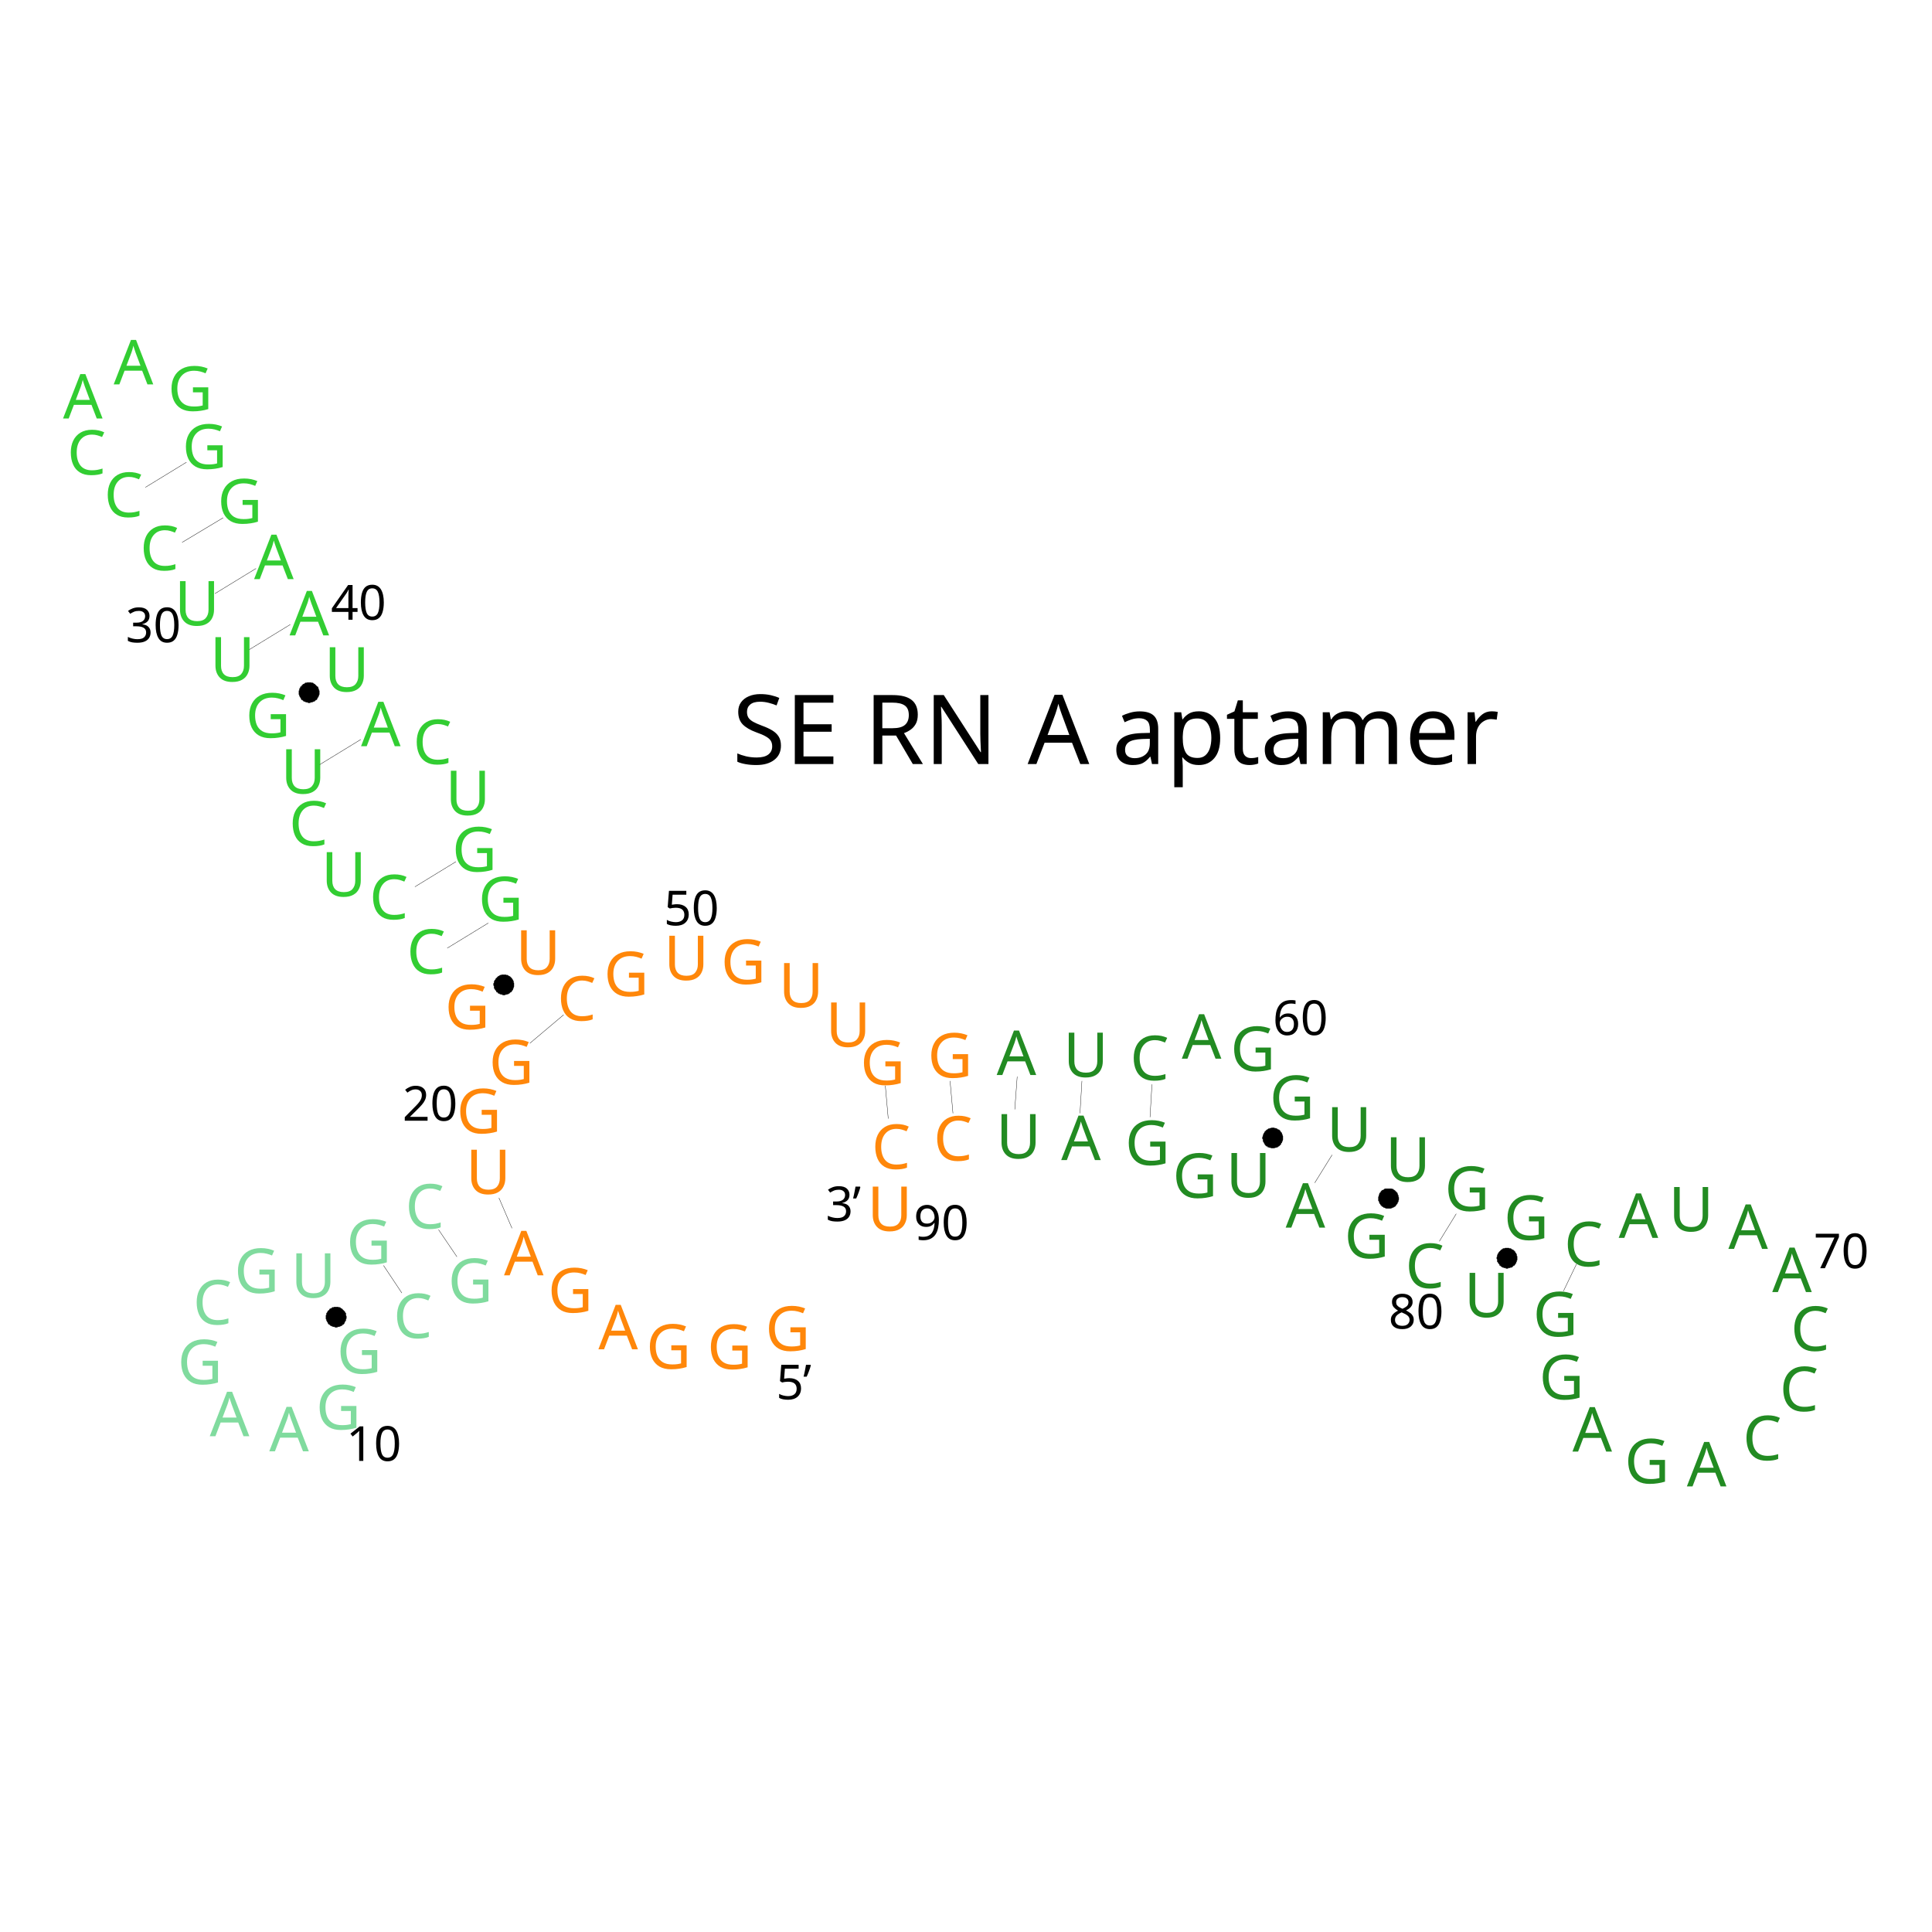
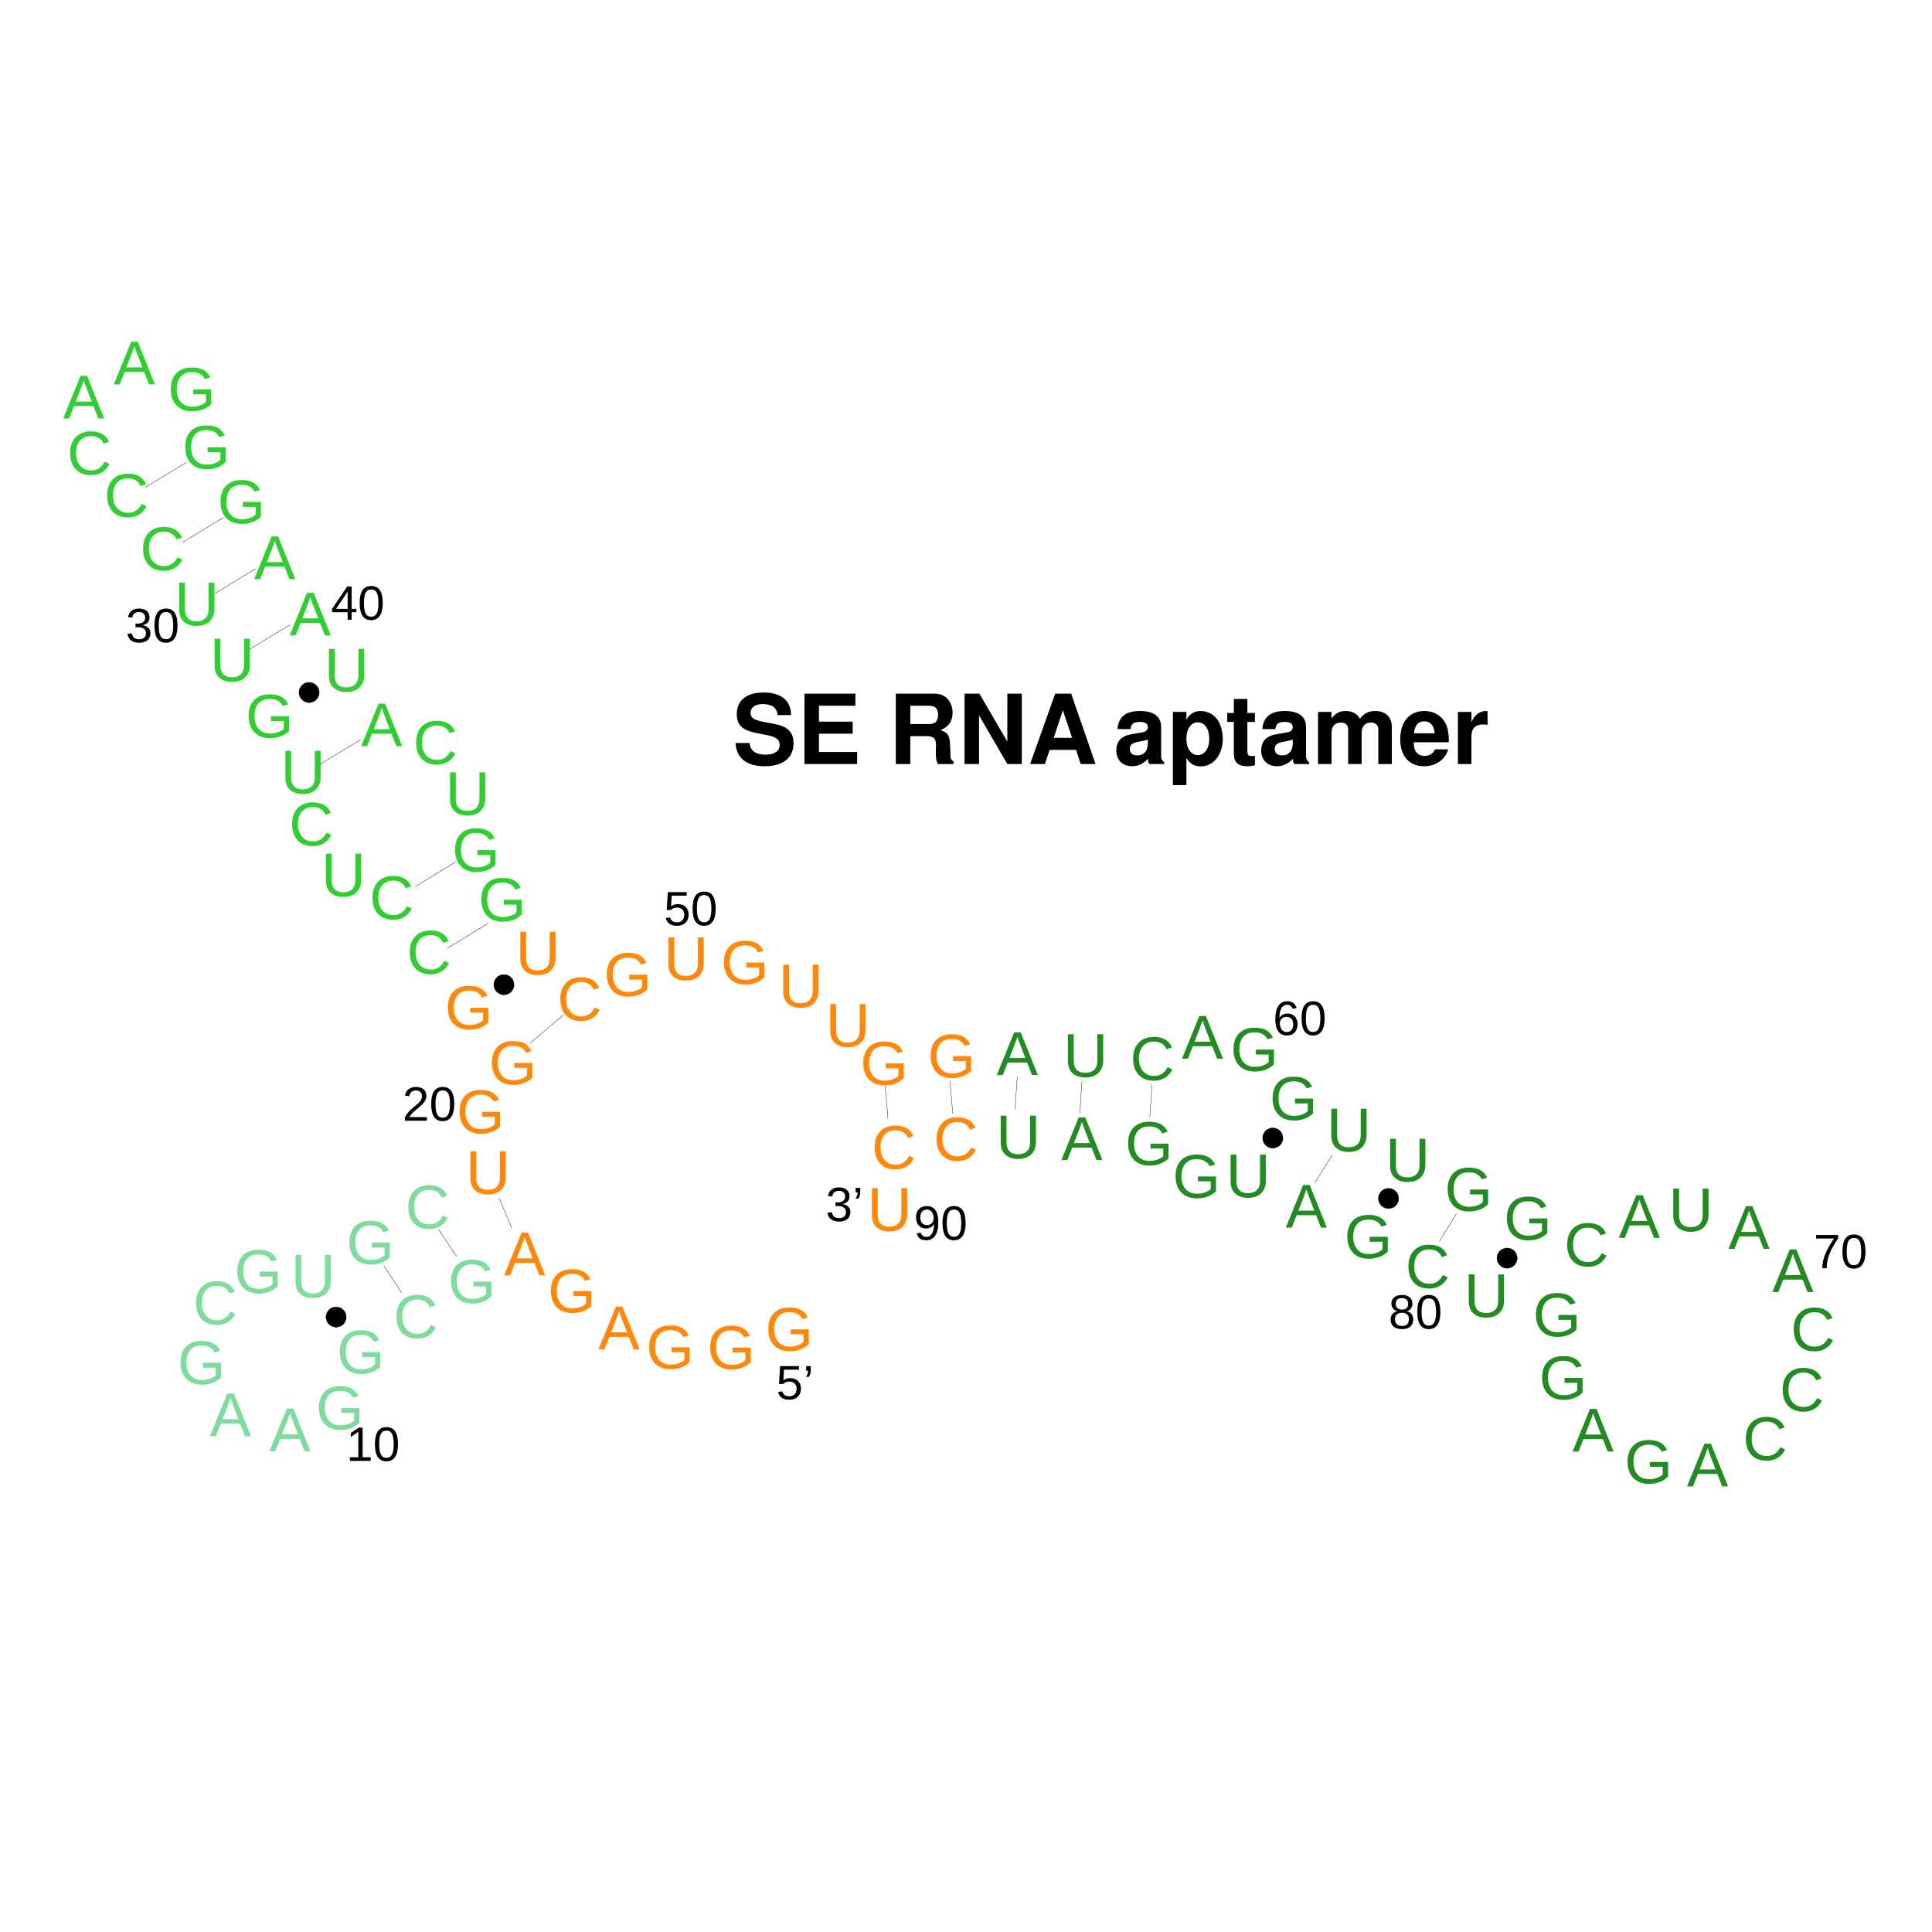
- <svg xmlns="http://www.w3.org/2000/svg" version="1.1" id="图层_1" x="0px" y="0px" viewBox="0 0 400 400" style="enable-background:new 0 0 400 400;" xml:space="preserve">
-   <style type="text/css">
- 	.st0{fill:#FF870A;}
- 	.st1{font-family:'ArialMT';}
- 	.st2{font-size:12.82px;}
- 	.st3{fill:#80DB9E;}
- 	.st4{fill:#32CD32;}
- 	.st5{fill:#228B22;}
- 	.st6{font-size:10px;}
- 	.st7{fill:none;stroke:#000000;stroke-width:7.000000e-02;stroke-miterlimit:10;}
- 	.st8{stroke:#000000;stroke-width:7.000000e-02;stroke-miterlimit:10;}
- 	.st9{font-size:20px;}
- 	.st10{letter-spacing:-1;}
- </style>
-   <text transform="matrix(1 0 0 1 158.43 279.65)" class="st0 st1 st2">G</text>
-   <text transform="matrix(1 0 0 1 146.4 283.43)" class="st0 st1 st2">G</text>
-   <text transform="matrix(1 0 0 1 133.77 283.37)" class="st0 st1 st2">G</text>
-   <text transform="matrix(1 0 0 1 123.89 279.36)" class="st0 st1 st2">A</text>
-   <text transform="matrix(1 0 0 1 113.42 271.73)" class="st0 st1 st2">G</text>
-   <text transform="matrix(1 0 0 1 104.35 264.04)" class="st0 st1 st2">A</text>
-   <text transform="matrix(1 0 0 1 92.73 269.76)" class="st3 st1 st2">G</text>
-   <text transform="matrix(1 0 0 1 81.43 277.03)" class="st3 st1 st2">C</text>
-   <text transform="matrix(1 0 0 1 69.72 284.36)" class="st3 st1 st2">G</text>
-   <text transform="matrix(1 0 0 1 65.4 295.94)" class="st3 st1 st2">G</text>
-   <text transform="matrix(1 0 0 1 55.75 300.48)" class="st3 st1 st2">A</text>
-   <text transform="matrix(1 0 0 1 43.43 297.35)" class="st3 st1 st2">A</text>
-   <text transform="matrix(1 0 0 1 36.74 286.57)" class="st3 st1 st2">G</text>
-   <text transform="matrix(1 0 0 1 39.94 274.21)" class="st3 st1 st2">C</text>
-   <text transform="matrix(1 0 0 1 48.49 267.69)" class="st3 st1 st2">G</text>
-   <text transform="matrix(1 0 0 1 60.2 268.64)" class="st3 st1 st2">U</text>
-   <text transform="matrix(1 0 0 1 71.7 261.7)" class="st3 st1 st2">G</text>
-   <text transform="matrix(1 0 0 1 83.89 254.35)" class="st3 st1 st2">C</text>
-   <text transform="matrix(1 0 0 1 96.42 247.19)" class="st0 st1 st2">U</text>
-   <text transform="matrix(1 0 0 1 94.51 234.62)" class="st0 st1 st2">G</text>
-   <text transform="matrix(1 0 0 1 101.21 224.5)" class="st0 st1 st2">G</text>
-   <text transform="matrix(1 0 0 1 92.09 213.07)" class="st0 st1 st2">G</text>
-   <text transform="matrix(1 0 0 1 84.19 201.6)" class="st4 st1 st2">C</text>
-   <text transform="matrix(1 0 0 1 76.46 190.31)" class="st4 st1 st2">C</text>
-   <text transform="matrix(1 0 0 1 66.49 185.58)" class="st4 st1 st2">U</text>
-   <text transform="matrix(1 0 0 1 59.82 175.07)" class="st4 st1 st2">C</text>
-   <text transform="matrix(1 0 0 1 58.1 164.28)" class="st4 st1 st2">U</text>
-   <text transform="matrix(1 0 0 1 50.83 152.71)" class="st4 st1 st2">G</text>
-   <text transform="matrix(1 0 0 1 43.45 141.07)" class="st4 st1 st2">U</text>
-   <text transform="matrix(1 0 0 1 36.11 129.48)" class="st4 st1 st2">U</text>
-   <text transform="matrix(1 0 0 1 28.97 118.06)" class="st4 st1 st2">C</text>
-   <text transform="matrix(1 0 0 1 21.53 107.02)" class="st4 st1 st2">C</text>
-   <text transform="matrix(1 0 0 1 13.88 98.26)" class="st4 st1 st2">C</text>
-   <text transform="matrix(1 0 0 1 13.05 86.65)" class="st4 st1 st2">A</text>
-   <text transform="matrix(1 0 0 1 23.54 79.58)" class="st4 st1 st2">A</text>
-   <text transform="matrix(1 0 0 1 34.73 85.04)" class="st4 st1 st2">G</text>
-   <text transform="matrix(1 0 0 1 37.71 97.04)" class="st4 st1 st2">G</text>
-   <text transform="matrix(1 0 0 1 45.01 108.35)" class="st4 st1 st2">G</text>
-   <text transform="matrix(1 0 0 1 52.61 119.9)" class="st4 st1 st2">A</text>
-   <text transform="matrix(1 0 0 1 59.95 131.55)" class="st4 st1 st2">A</text>
-   <text transform="matrix(1 0 0 1 67.12 143.16)" class="st4 st1 st2">U</text>
-   <text transform="matrix(1 0 0 1 74.75 154.5)" class="st4 st1 st2">A</text>
-   <text transform="matrix(1 0 0 1 85.5 158.19)" class="st4 st1 st2">C</text>
-   <text transform="matrix(1 0 0 1 92.19 168.73)" class="st4 st1 st2">U</text>
-   <text transform="matrix(1 0 0 1 93.58 180.43)" class="st4 st1 st2">G</text>
-   <text transform="matrix(1 0 0 1 99.01 190.71)" class="st4 st1 st2">G</text>
-   <text transform="matrix(1 0 0 1 106.74 201.76)" class="st0 st1 st2">U</text>
-   <text transform="matrix(1 0 0 1 115.36 211.29)" class="st0 st1 st2">C</text>
-   <text transform="matrix(1 0 0 1 125 206.23)" class="st0 st1 st2">G</text>
-   <text transform="matrix(1 0 0 1 137.42 202.9)" class="st0 st1 st2">U</text>
-   <text transform="matrix(1 0 0 1 149.24 203.72)" class="st0 st1 st2">G</text>
-   <text transform="matrix(1 0 0 1 161.18 208.55)" class="st0 st1 st2">U</text>
-   <text transform="matrix(1 0 0 1 170.92 216.71)" class="st0 st1 st2">U</text>
-   <text transform="matrix(1 0 0 1 178.09 224.59)" class="st0 st1 st2">G</text>
-   <text transform="matrix(1 0 0 1 192.04 223.09)" class="st0 st1 st2">G</text>
-   <text transform="matrix(1 0 0 1 206.35 222.57)" class="st5 st1 st2">A</text>
-   <text transform="matrix(1 0 0 1 220.12 222.96)" class="st5 st1 st2">U</text>
-   <text transform="matrix(1 0 0 1 233.95 223.63)" class="st5 st1 st2">C</text>
-   <text transform="matrix(1 0 0 1 244.68 219.19)" class="st5 st1 st2">A</text>
-   <text transform="matrix(1 0 0 1 254.74 221.73)" class="st5 st1 st2">G</text>
-   <text transform="matrix(1 0 0 1 262.84 231.87)" class="st5 st1 st2">G</text>
-   <text transform="matrix(1 0 0 1 274.65 238.38)" class="st5 st1 st2">U</text>
-   <text transform="matrix(1 0 0 1 286.82 244.61)" class="st5 st1 st2">U</text>
-   <text transform="matrix(1 0 0 1 299.08 250.7)" class="st5 st1 st2">G</text>
-   <text transform="matrix(1 0 0 1 311.34 256.69)" class="st5 st1 st2">G</text>
-   <text transform="matrix(1 0 0 1 323.82 262.16)" class="st5 st1 st2">C</text>
-   <text transform="matrix(1 0 0 1 335.13 256.29)" class="st5 st1 st2">A</text>
-   <text transform="matrix(1 0 0 1 345.45 254.92)" class="st5 st1 st2">U</text>
-   <text transform="matrix(1 0 0 1 357.84 258.57)" class="st5 st1 st2">A</text>
-   <text transform="matrix(1 0 0 1 366.92 267.51)" class="st5 st1 st2">A</text>
-   <text transform="matrix(1 0 0 1 370.72 279.67)" class="st5 st1 st2">C</text>
-   <text transform="matrix(1 0 0 1 368.43 292.16)" class="st5 st1 st2">C</text>
-   <text transform="matrix(1 0 0 1 360.81 302.31)" class="st5 st1 st2">C</text>
-   <text transform="matrix(1 0 0 1 349.25 307.74)" class="st5 st1 st2">A</text>
-   <text transform="matrix(1 0 0 1 336.33 307.1)" class="st5 st1 st2">G</text>
-   <text transform="matrix(1 0 0 1 325.56 300.53)" class="st5 st1 st2">A</text>
-   <text transform="matrix(1 0 0 1 318.64 289.71)" class="st5 st1 st2">G</text>
-   <text transform="matrix(1 0 0 1 317.37 276.67)" class="st5 st1 st2">G</text>
-   <text transform="matrix(1 0 0 1 303.11 272.69)" class="st5 st1 st2">U</text>
-   <text transform="matrix(1 0 0 1 290.94 266.66)" class="st5 st1 st2">C</text>
-   <text transform="matrix(1 0 0 1 278.31 260.49)" class="st5 st1 st2">G</text>
-   <text transform="matrix(1 0 0 1 266.18 254.17)" class="st5 st1 st2">A</text>
-   <text transform="matrix(1 0 0 1 253.8 247.88)" class="st5 st1 st2">U</text>
-   <text transform="matrix(1 0 0 1 242.75 247.99)" class="st5 st1 st2">G</text>
-   <text transform="matrix(1 0 0 1 232.92 241.2)" class="st5 st1 st2">G</text>
-   <text transform="matrix(1 0 0 1 219.71 240.18)" class="st5 st1 st2">A</text>
-   <text transform="matrix(1 0 0 1 206.2 239.82)" class="st5 st1 st2">U</text>
-   <text transform="matrix(1 0 0 1 193.26 240.28)" class="st0 st1 st2">C</text>
-   <text transform="matrix(1 0 0 1 180.44 242)" class="st0 st1 st2">C</text>
-   <text transform="matrix(1 0 0 1 179.54 254.83)" class="st0 st1 st2">U</text>
-   <text transform="matrix(1 0 0 1 71.67 302.46)" class="st1 st6">10</text>
-   <text transform="matrix(1 0 0 1 83.32 232.03)" class="st1 st6">20</text>
-   <text transform="matrix(1 0 0 1 26.02 132.98)" class="st1 st6">30</text>
-   <text transform="matrix(1 0 0 1 68.51 128.31)" class="st1 st6">40</text>
-   <text transform="matrix(1 0 0 1 137.44 191.58)" class="st1 st6">50</text>
-   <text transform="matrix(1 0 0 1 263.52 214.29)" class="st1 st6">60</text>
-   <text transform="matrix(1 0 0 1 375.5 262.57)" class="st1 st6">70</text>
-   <text transform="matrix(1 0 0 1 287.48 275.09)" class="st1 st6">80</text>
-   <text transform="matrix(1 0 0 1 189.18 256.69)" class="st1 st6">90</text>
+ <svg xmlns="http://www.w3.org/2000/svg" id="图层_1" data-name="图层 1" viewBox="0 0 400 400">
+   <defs>
+     <style>.cls-1,.cls-12,.cls-13,.cls-14,.cls-15,.cls-2,.cls-3,.cls-4,.cls-5,.cls-6,.cls-7,.cls-8,.cls-9{isolation:isolate;}.cls-1,.cls-2,.cls-3,.cls-4,.cls-5,.cls-6,.cls-7,.cls-8{font-size:12.82px;}.cls-1,.cls-2{fill:#ff870a;}.cls-1,.cls-13,.cls-2,.cls-3,.cls-4,.cls-5,.cls-6,.cls-7,.cls-8,.cls-9{font-family:ArialMT, Arial;}.cls-2,.cls-4,.cls-6,.cls-7{letter-spacing:-0.11em;}.cls-3,.cls-4{fill:#80db9e;}.cls-5,.cls-6{fill:#32cd32;}.cls-7,.cls-8{fill:#228b22;}.cls-13,.cls-9{font-size:10px;}.cls-10{fill:none;}.cls-10,.cls-11{stroke:#000;stroke-miterlimit:10;stroke-width:0.07px;}.cls-13{letter-spacing:-0.08em;}.cls-14,.cls-15{font-size:20px;font-family:Helvetica-Bold, Helvetica;font-weight:700;}.cls-15{letter-spacing:-0.06em;}</style>
+   </defs>
+   <text class="cls-1" transform="translate(158.43 279.65)">G</text>
+   <text class="cls-1" transform="translate(146.4 283.43)">G</text>
+   <text class="cls-1" transform="translate(133.77 283.37)">G</text>
+   <text class="cls-2" transform="translate(123.89 279.36)">A</text>
+   <text class="cls-1" transform="translate(113.42 271.73)">G</text>
+   <text class="cls-2" transform="translate(104.35 264.04)">A</text>
+   <text class="cls-3" transform="translate(92.73 269.76)">G</text>
+   <text class="cls-3" transform="translate(81.43 277.03)">C</text>
+   <text class="cls-3" transform="translate(69.72 284.36)">G</text>
+   <text class="cls-3" transform="translate(65.4 295.94)">G</text>
+   <text class="cls-4" transform="translate(55.75 300.48)">A</text>
+   <text class="cls-4" transform="translate(43.43 297.35)">A</text>
+   <text class="cls-3" transform="translate(36.74 286.57)">G</text>
+   <text class="cls-3" transform="translate(39.94 274.21)">C</text>
+   <text class="cls-3" transform="translate(48.49 267.69)">G</text>
+   <text class="cls-3" transform="translate(60.2 268.64)">U</text>
+   <text class="cls-3" transform="translate(71.7 261.7)">G</text>
+   <text class="cls-3" transform="translate(83.89 254.35)">C</text>
+   <text class="cls-1" transform="translate(96.42 247.19)">U</text>
+   <text class="cls-1" transform="translate(94.51 234.62)">G</text>
+   <text class="cls-1" transform="translate(101.21 224.5)">G</text>
+   <text class="cls-1" transform="translate(92.09 213.07)">G</text>
+   <text class="cls-5" transform="translate(84.19 201.6)">C</text>
+   <text class="cls-5" transform="translate(76.46 190.31)">C</text>
+   <text class="cls-5" transform="translate(66.49 185.58)">U</text>
+   <text class="cls-5" transform="translate(59.82 175.07)">C</text>
+   <text class="cls-5" transform="translate(58.1 164.28)">U</text>
+   <text class="cls-5" transform="translate(50.83 152.71)">G</text>
+   <text class="cls-5" transform="translate(43.45 141.07)">U</text>
+   <text class="cls-5" transform="translate(36.11 129.48)">U</text>
+   <text class="cls-5" transform="translate(28.97 118.06)">C</text>
+   <text class="cls-5" transform="translate(21.53 107.02)">C</text>
+   <text class="cls-5" transform="translate(13.88 98.26)">C</text>
+   <text class="cls-6" transform="translate(13.05 86.65)">A</text>
+   <text class="cls-6" transform="translate(23.54 79.58)">A</text>
+   <text class="cls-5" transform="translate(34.73 85.04)">G</text>
+   <text class="cls-5" transform="translate(37.71 97.04)">G</text>
+   <text class="cls-5" transform="translate(45.01 108.35)">G</text>
+   <text class="cls-6" transform="translate(52.61 119.9)">A</text>
+   <text class="cls-6" transform="translate(59.95 131.55)">A</text>
+   <text class="cls-5" transform="translate(67.12 143.16)">U</text>
+   <text class="cls-6" transform="translate(74.75 154.5)">A</text>
+   <text class="cls-5" transform="translate(85.5 158.19)">C</text>
+   <text class="cls-5" transform="translate(92.19 168.73)">U</text>
+   <text class="cls-5" transform="translate(93.58 180.43)">G</text>
+   <text class="cls-5" transform="translate(99.01 190.71)">G</text>
+   <text class="cls-1" transform="translate(106.74 201.76)">U</text>
+   <text class="cls-1" transform="translate(115.36 211.29)">C</text>
+   <text class="cls-1" transform="translate(125 206.23)">G</text>
+   <text class="cls-1" transform="translate(137.42 202.9)">U</text>
+   <text class="cls-1" transform="translate(149.24 203.72)">G</text>
+   <text class="cls-1" transform="translate(161.18 208.55)">U</text>
+   <text class="cls-1" transform="translate(170.92 216.71)">U</text>
+   <text class="cls-1" transform="translate(178.09 224.59)">G</text>
+   <text class="cls-1" transform="translate(192.04 223.09)">G</text>
+   <text class="cls-7" transform="translate(206.35 222.57)">A</text>
+   <text class="cls-8" transform="translate(220.12 222.96)">U</text>
+   <text class="cls-8" transform="translate(233.95 223.63)">C</text>
+   <text class="cls-7" transform="translate(244.68 219.19)">A</text>
+   <text class="cls-8" transform="translate(254.74 221.73)">G</text>
+   <text class="cls-8" transform="translate(262.84 231.87)">G</text>
+   <text class="cls-8" transform="translate(274.65 238.38)">U</text>
+   <text class="cls-8" transform="translate(286.82 244.61)">U</text>
+   <text class="cls-8" transform="translate(299.08 250.7)">G</text>
+   <text class="cls-8" transform="translate(311.34 256.69)">G</text>
+   <text class="cls-8" transform="translate(323.82 262.16)">C</text>
+   <text class="cls-7" transform="translate(335.13 256.29)">A</text>
+   <text class="cls-8" transform="translate(345.45 254.92)">U</text>
+   <text class="cls-7" transform="translate(357.84 258.57)">A</text>
+   <text class="cls-7" transform="translate(366.92 267.51)">A</text>
+   <text class="cls-8" transform="translate(370.72 279.67)">C</text>
+   <text class="cls-8" transform="translate(368.43 292.16)">C</text>
+   <text class="cls-8" transform="translate(360.81 302.31)">C</text>
+   <text class="cls-7" transform="translate(349.25 307.74)">A</text>
+   <text class="cls-8" transform="translate(336.33 307.1)">G</text>
+   <text class="cls-7" transform="translate(325.56 300.53)">A</text>
+   <text class="cls-8" transform="translate(318.64 289.71)">G</text>
+   <text class="cls-8" transform="translate(317.37 276.67)">G</text>
+   <text class="cls-8" transform="translate(303.11 272.69)">U</text>
+   <text class="cls-8" transform="translate(290.94 266.66)">C</text>
+   <text class="cls-8" transform="translate(278.31 260.49)">G</text>
+   <text class="cls-7" transform="translate(266.18 254.17)">A</text>
+   <text class="cls-8" transform="translate(253.8 247.88)">U</text>
+   <text class="cls-8" transform="translate(242.75 247.99)">G</text>
+   <text class="cls-8" transform="translate(232.92 241.2)">G</text>
+   <text class="cls-7" transform="translate(219.71 240.18)">A</text>
+   <text class="cls-8" transform="translate(206.2 239.82)">U</text>
+   <text class="cls-1" transform="translate(193.26 240.28)">C</text>
+   <text class="cls-1" transform="translate(180.44 242)">C</text>
+   <text class="cls-1" transform="translate(179.54 254.83)">U</text>
+   <text class="cls-9" transform="translate(71.67 302.46)">10</text>
+   <text class="cls-9" transform="translate(83.32 232.03)">20</text>
+   <text class="cls-9" transform="translate(26.02 132.98)">30</text>
+   <text class="cls-9" transform="translate(68.51 128.31)">40</text>
+   <text class="cls-9" transform="translate(137.44 191.58)">50</text>
+   <text class="cls-9" transform="translate(263.52 214.29)">60</text>
+   <text class="cls-9" transform="translate(375.5 262.57)">70</text>
+   <text class="cls-9" transform="translate(287.48 275.09)">80</text>
+   <text class="cls-9" transform="translate(189.18 256.69)">90</text>
  <g id="ID000011">
-     <line class="st7" x1="30.1" y1="100.9" x2="38.6" y2="95.7" />
+     <line class="cls-10" x1="30.11" y1="100.88" x2="38.61" y2="95.72" />
  </g>
  <g id="ID000011-2">
-     <line class="st7" x1="37.7" y1="112.3" x2="46.2" y2="107.2" />
+     <line class="cls-10" x1="37.72" y1="112.33" x2="46.22" y2="107.18" />
  </g>
  <g id="ID000011-3">
-     <line class="st7" x1="44.5" y1="122.9" x2="53" y2="117.7" />
+     <line class="cls-10" x1="44.47" y1="122.87" x2="52.96" y2="117.72" />
  </g>
  <g id="ID000011-4">
-     <line class="st7" x1="51.6" y1="134.5" x2="60.1" y2="129.3" />
+     <line class="cls-10" x1="51.59" y1="134.47" x2="60.09" y2="129.31" />
  </g>
  <g id="ID000011-5">
-     <line class="st7" x1="66.2" y1="158.3" x2="74.7" y2="153.1" />
+     <line class="cls-10" x1="66.15" y1="158.3" x2="74.65" y2="153.14" />
  </g>
  <g id="ID000011-6">
-     <line class="st7" x1="85.9" y1="183.6" x2="94.4" y2="178.4" />
+     <line class="cls-10" x1="85.93" y1="183.56" x2="94.43" y2="178.4" />
  </g>
  <g id="ID000011-7">
-     <line class="st7" x1="92.6" y1="196.3" x2="101.1" y2="191.1" />
+     <line class="cls-10" x1="92.64" y1="196.3" x2="101.14" y2="191.14" />
  </g>
  <g id="ID000011-8">
-     <line class="st7" x1="109.7" y1="216" x2="116.7" y2="210.1" />
+     <line class="cls-10" x1="109.68" y1="216.01" x2="116.74" y2="210.1" />
  </g>
  <g id="ID000011-9">
-     <line class="st7" x1="94.6" y1="260.2" x2="90.8" y2="254.6" />
+     <line class="cls-10" x1="94.57" y1="260.19" x2="90.81" y2="254.55" />
  </g>
  <g id="ID000011-10">
-     <line class="st7" x1="106" y1="254.3" x2="103.3" y2="248" />
+     <line class="cls-10" x1="105.97" y1="254.27" x2="103.32" y2="248.03" />
  </g>
  <g id="ID000011-11">
-     <line class="st7" x1="83.2" y1="267.7" x2="79.4" y2="262" />
+     <line class="cls-10" x1="83.2" y1="267.7" x2="79.44" y2="262.05" />
  </g>
  <g id="ID000011-12">
-     <line class="st7" x1="183.9" y1="231.6" x2="183.3" y2="224.8" />
+     <line class="cls-10" x1="183.85" y1="231.58" x2="183.26" y2="224.82" />
  </g>
  <g id="ID000011-13">
-     <line class="st7" x1="197.3" y1="230.5" x2="196.7" y2="223.8" />
+     <line class="cls-10" x1="197.26" y1="230.54" x2="196.67" y2="223.78" />
  </g>
  <g id="ID000011-14">
-     <line class="st7" x1="210.1" y1="229.7" x2="210.6" y2="222.9" />
+     <line class="cls-10" x1="210.13" y1="229.67" x2="210.62" y2="222.9" />
  </g>
  <g id="ID000011-15">
-     <line class="st7" x1="223.6" y1="230.5" x2="224" y2="223.8" />
+     <line class="cls-10" x1="223.56" y1="230.54" x2="224.01" y2="223.78" />
  </g>
  <g id="ID000011-16">
-     <line class="st7" x1="238.1" y1="231.3" x2="238.5" y2="224.5" />
+     <line class="cls-10" x1="238.06" y1="231.26" x2="238.51" y2="224.5" />
  </g>
  <g id="ID000011-17">
-     <line class="st7" x1="272.2" y1="244.9" x2="275.8" y2="239.1" />
+     <line class="cls-10" x1="272.23" y1="244.88" x2="275.83" y2="239.13" />
  </g>
  <g id="ID000011-18">
-     <line class="st7" x1="298" y1="257" x2="301.5" y2="251.3" />
-   </g>
-   <g id="ID000011-18_00000042731201248953404170000008317736774901299611_">
-     <line class="st7" x1="323.7" y1="267.3" x2="326.4" y2="261.7" />
+     <line class="cls-10" x1="297.96" y1="257.05" x2="301.55" y2="251.3" />
  </g>
  <g id="ID000021">
-     <polygon class="st8" points="64,141.3 63.9,141.3 63.7,141.3 63.6,141.3 63.5,141.4 63.3,141.4 63.2,141.4 63.1,141.5 63,141.6    62.9,141.6 62.7,141.7 62.7,141.8 62.5,141.9 62.5,142 62.4,142.1 62.3,142.2 62.2,142.2 62.2,142.4 62.1,142.5 62,142.6 62,142.7    62,142.9 61.9,143 61.9,143.1 61.9,143.3 61.9,143.4 61.9,143.5 61.9,143.7 61.9,143.8 62,143.9 62,144.1 62.1,144.2 62.1,144.3    62.2,144.4 62.3,144.5 62.3,144.6 62.4,144.8 62.5,144.9 62.6,144.9 62.7,145 62.8,145.1 62.9,145.2 63,145.2 63.2,145.3    63.3,145.3 63.4,145.4 63.5,145.4 63.7,145.4 63.8,145.5 63.9,145.5 64.1,145.5 64.2,145.5 64.3,145.4 64.4,145.4 64.6,145.4    64.7,145.3 64.8,145.3 65,145.2 65.1,145.2 65.2,145.1 65.3,145 65.4,144.9 65.5,144.9 65.6,144.8 65.7,144.6 65.7,144.5    65.8,144.4 65.9,144.3 65.9,144.2 66,144.1 66,143.9 66.1,143.8 66.1,143.7 66.1,143.5 66.1,143.4 66.1,143.3 66.1,143.1 66.1,143    66,142.9 66,142.7 65.9,142.6 65.9,142.5 65.9,142.4 65.8,142.2 65.7,142.2 65.6,142.1 65.5,142 65.4,141.9 65.3,141.8 65.2,141.7    65.1,141.6 65,141.6 64.9,141.5 64.8,141.4 64.6,141.4 64.5,141.4 64.4,141.3 64.2,141.3 64.1,141.3  " />
+     <polygon class="cls-11" points="63.99 141.29 63.87 141.29 63.74 141.29 63.61 141.32 63.48 141.36 63.35 141.39 63.23 141.42 63.1 141.49 62.97 141.55 62.87 141.61 62.74 141.68 62.65 141.77 62.55 141.87 62.45 141.97 62.36 142.06 62.3 142.16 62.23 142.25 62.17 142.38 62.1 142.51 62.04 142.61 62.01 142.74 61.97 142.86 61.94 142.99 61.91 143.15 61.91 143.28 61.91 143.41 61.91 143.54 61.94 143.67 61.94 143.79 61.97 143.92 62.01 144.05 62.07 144.18 62.13 144.31 62.2 144.4 62.26 144.53 62.33 144.63 62.42 144.76 62.52 144.85 62.62 144.92 62.71 145.01 62.81 145.08 62.94 145.17 63.03 145.24 63.16 145.27 63.29 145.33 63.42 145.37 63.55 145.4 63.67 145.43 63.8 145.46 63.93 145.46 64.06 145.46 64.19 145.46 64.31 145.43 64.44 145.4 64.57 145.37 64.7 145.33 64.83 145.27 64.96 145.24 65.08 145.17 65.18 145.08 65.28 145.01 65.41 144.92 65.5 144.85 65.57 144.76 65.66 144.63 65.73 144.53 65.82 144.4 65.86 144.31 65.92 144.18 65.98 144.05 66.02 143.92 66.05 143.79 66.08 143.67 66.08 143.54 66.08 143.41 66.08 143.28 66.08 143.15 66.05 142.99 66.02 142.86 65.98 142.74 65.95 142.61 65.89 142.51 65.86 142.38 65.79 142.25 65.69 142.16 65.63 142.06 65.53 141.97 65.44 141.87 65.34 141.77 65.25 141.68 65.12 141.61 65.02 141.55 64.89 141.49 64.76 141.42 64.64 141.39 64.51 141.36 64.38 141.32 64.25 141.29 64.12 141.29 63.99 141.29" />
  </g>
  <g id="ID000021-2">
-     <polygon class="st8" points="104.3,201.8 104.2,201.8 104.1,201.8 103.9,201.8 103.8,201.9 103.7,201.9 103.6,201.9 103.4,202    103.3,202.1 103.2,202.1 103.1,202.2 103,202.3 102.9,202.4 102.8,202.5 102.7,202.6 102.6,202.7 102.6,202.8 102.5,202.9    102.4,203 102.4,203.1 102.3,203.2 102.3,203.4 102.3,203.5 102.2,203.6 102.2,203.8 102.2,203.9 102.2,204 102.3,204.2    102.3,204.3 102.3,204.4 102.3,204.6 102.4,204.7 102.5,204.8 102.5,204.9 102.6,205 102.7,205.1 102.8,205.3 102.8,205.4    102.9,205.4 103.1,205.5 103.1,205.6 103.3,205.7 103.4,205.7 103.5,205.8 103.6,205.8 103.8,205.9 103.9,205.9 104,205.9    104.1,206 104.3,206 104.4,206 104.5,206 104.7,205.9 104.8,205.9 104.9,205.9 105,205.8 105.2,205.8 105.3,205.7 105.4,205.7    105.5,205.6 105.6,205.5 105.7,205.4 105.8,205.4 105.9,205.3 106,205.1 106.1,205 106.2,204.9 106.2,204.8 106.2,204.7    106.3,204.6 106.3,204.4 106.4,204.3 106.4,204.2 106.4,204 106.4,203.9 106.4,203.8 106.4,203.6 106.4,203.5 106.3,203.4    106.3,203.2 106.3,203.1 106.2,203 106.2,202.9 106.1,202.8 106,202.7 106,202.6 105.9,202.5 105.8,202.4 105.7,202.3 105.6,202.2    105.4,202.1 105.4,202.1 105.2,202 105.1,201.9 105,201.9 104.8,201.9 104.7,201.8 104.6,201.8 104.5,201.8  " />
+     <polygon class="cls-11" points="104.33 201.79 104.2 201.79 104.07 201.79 103.94 201.82 103.81 201.86 103.69 201.89 103.56 201.92 103.43 201.99 103.3 202.05 103.21 202.11 103.08 202.18 102.98 202.27 102.89 202.37 102.79 202.47 102.69 202.56 102.63 202.66 102.56 202.75 102.5 202.88 102.44 203.01 102.37 203.11 102.34 203.24 102.31 203.37 102.28 203.49 102.24 203.65 102.24 203.78 102.24 203.91 102.24 204.04 102.28 204.17 102.28 204.29 102.31 204.42 102.34 204.55 102.4 204.68 102.47 204.81 102.53 204.9 102.6 205.03 102.66 205.13 102.76 205.26 102.85 205.35 102.95 205.42 103.05 205.51 103.14 205.58 103.27 205.67 103.37 205.74 103.5 205.77 103.62 205.83 103.75 205.87 103.88 205.9 104.01 205.93 104.14 205.96 104.26 205.96 104.39 205.96 104.52 205.96 104.65 205.93 104.78 205.9 104.91 205.87 105.03 205.83 105.16 205.77 105.29 205.74 105.42 205.67 105.52 205.58 105.61 205.51 105.74 205.42 105.84 205.35 105.9 205.26 106 205.13 106.06 205.03 106.16 204.9 106.19 204.81 106.25 204.68 106.32 204.55 106.35 204.42 106.38 204.29 106.41 204.17 106.41 204.04 106.41 203.91 106.41 203.78 106.41 203.65 106.38 203.49 106.35 203.37 106.32 203.24 106.28 203.11 106.22 203.01 106.19 202.88 106.13 202.75 106.03 202.66 105.96 202.56 105.87 202.47 105.77 202.37 105.68 202.27 105.58 202.18 105.45 202.11 105.36 202.05 105.23 201.99 105.1 201.92 104.97 201.89 104.84 201.86 104.71 201.82 104.58 201.79 104.46 201.79 104.33 201.79" />
  </g>
  <g id="ID000021-3">
-     <polygon class="st8" points="69.6,270.6 69.5,270.6 69.3,270.6 69.2,270.6 69.1,270.7 68.9,270.7 68.8,270.7 68.7,270.8    68.6,270.9 68.5,270.9 68.3,271 68.2,271.1 68.2,271.2 68.1,271.3 67.9,271.4 67.9,271.5 67.8,271.6 67.8,271.7 67.7,271.8    67.6,271.9 67.6,272 67.6,272.2 67.5,272.3 67.5,272.5 67.5,272.6 67.5,272.7 67.5,272.9 67.5,273 67.5,273.1 67.6,273.2    67.6,273.4 67.7,273.5 67.7,273.6 67.8,273.7 67.9,273.9 67.9,273.9 68,274.1 68.1,274.2 68.2,274.2 68.3,274.3 68.4,274.4    68.5,274.5 68.6,274.5 68.8,274.6 68.9,274.6 69,274.7 69.1,274.7 69.3,274.7 69.4,274.8 69.5,274.8 69.7,274.8 69.8,274.8    69.9,274.7 70,274.7 70.2,274.7 70.3,274.6 70.4,274.6 70.6,274.5 70.7,274.5 70.8,274.4 70.9,274.3 71,274.2 71.1,274.2    71.2,274.1 71.3,273.9 71.3,273.9 71.4,273.7 71.4,273.6 71.5,273.5 71.6,273.4 71.6,273.2 71.6,273.1 71.7,273 71.7,272.9    71.7,272.7 71.7,272.6 71.7,272.5 71.6,272.3 71.6,272.2 71.6,272 71.6,271.9 71.5,271.8 71.4,271.7 71.4,271.6 71.3,271.5    71.2,271.4 71.1,271.3 71,271.2 70.9,271.1 70.8,271 70.7,270.9 70.6,270.9 70.5,270.8 70.4,270.7 70.2,270.7 70.1,270.7 70,270.6    69.8,270.6 69.7,270.6  " />
+     <polygon class="cls-11" points="69.59 270.61 69.46 270.61 69.33 270.61 69.2 270.64 69.08 270.67 68.95 270.7 68.82 270.74 68.69 270.8 68.56 270.86 68.47 270.93 68.34 270.99 68.24 271.09 68.15 271.18 68.05 271.28 67.95 271.38 67.89 271.47 67.83 271.57 67.76 271.7 67.7 271.83 67.63 271.92 67.6 272.05 67.57 272.18 67.54 272.31 67.5 272.47 67.5 272.6 67.5 272.72 67.5 272.85 67.54 272.98 67.54 273.11 67.57 273.24 67.6 273.37 67.67 273.49 67.73 273.62 67.79 273.72 67.86 273.85 67.92 273.94 68.02 274.07 68.11 274.17 68.21 274.23 68.31 274.33 68.4 274.39 68.53 274.49 68.63 274.55 68.76 274.58 68.88 274.65 69.01 274.68 69.14 274.71 69.27 274.74 69.4 274.78 69.53 274.78 69.65 274.78 69.78 274.78 69.91 274.74 70.04 274.71 70.17 274.68 70.3 274.65 70.42 274.58 70.55 274.55 70.68 274.49 70.78 274.39 70.87 274.33 71 274.23 71.1 274.17 71.16 274.07 71.26 273.94 71.32 273.85 71.42 273.72 71.45 273.62 71.51 273.49 71.58 273.37 71.61 273.24 71.64 273.11 71.67 272.98 71.67 272.85 71.67 272.72 71.67 272.6 71.67 272.47 71.64 272.31 71.61 272.18 71.58 272.05 71.55 271.92 71.48 271.83 71.45 271.7 71.39 271.57 71.29 271.47 71.23 271.38 71.13 271.28 71.03 271.18 70.94 271.09 70.84 270.99 70.71 270.93 70.62 270.86 70.49 270.8 70.36 270.74 70.23 270.7 70.1 270.67 69.97 270.64 69.85 270.61 69.72 270.61 69.59 270.61" />
  </g>
  <g id="ID000021-4">
-     <polygon class="st8" points="263.5,233.5 263.4,233.5 263.3,233.5 263.1,233.6 263,233.6 262.9,233.6 262.8,233.7 262.6,233.7    262.5,233.8 262.4,233.9 262.3,233.9 262.2,234 262.1,234.1 262,234.2 261.9,234.3 261.8,234.4 261.8,234.5 261.7,234.6    261.6,234.8 261.6,234.9 261.5,235 261.5,235.1 261.5,235.2 261.4,235.4 261.4,235.5 261.4,235.6 261.4,235.8 261.5,235.9    261.5,236 261.5,236.2 261.5,236.3 261.6,236.4 261.7,236.6 261.7,236.6 261.8,236.8 261.9,236.9 261.9,237 262,237.1 262.1,237.2    262.2,237.3 262.3,237.3 262.5,237.4 262.5,237.5 262.7,237.5 262.8,237.6 262.9,237.6 263.1,237.6 263.2,237.7 263.3,237.7    263.5,237.7 263.6,237.7 263.7,237.7 263.8,237.7 264,237.6 264.1,237.6 264.2,237.6 264.4,237.5 264.5,237.5 264.6,237.4    264.7,237.3 264.8,237.3 264.9,237.2 265,237.1 265.1,237 265.2,236.9 265.2,236.8 265.3,236.6 265.4,236.6 265.4,236.4    265.5,236.3 265.5,236.2 265.6,236 265.6,235.9 265.6,235.8 265.6,235.6 265.6,235.5 265.6,235.4 265.6,235.2 265.5,235.1    265.5,235 265.5,234.9 265.4,234.8 265.4,234.6 265.3,234.5 265.2,234.4 265.1,234.3 265.1,234.2 265,234.1 264.9,234 264.8,233.9    264.6,233.9 264.5,233.8 264.4,233.7 264.3,233.7 264.2,233.6 264,233.6 263.9,233.6 263.8,233.5 263.6,233.5  " />
+     <polygon class="cls-11" points="263.52 233.54 263.39 233.54 263.26 233.54 263.13 233.57 263 233.6 262.87 233.63 262.75 233.67 262.62 233.73 262.49 233.79 262.39 233.86 262.26 233.92 262.17 234.02 262.07 234.12 261.98 234.21 261.88 234.31 261.82 234.4 261.75 234.5 261.69 234.63 261.62 234.76 261.56 234.85 261.53 234.98 261.5 235.11 261.46 235.24 261.43 235.4 261.43 235.53 261.43 235.65 261.43 235.78 261.46 235.91 261.46 236.04 261.5 236.17 261.53 236.3 261.59 236.42 261.66 236.55 261.72 236.65 261.78 236.78 261.85 236.87 261.94 237 262.04 237.1 262.14 237.16 262.23 237.26 262.33 237.32 262.46 237.42 262.55 237.48 262.68 237.51 262.81 237.58 262.94 237.61 263.07 237.64 263.19 237.68 263.32 237.71 263.45 237.71 263.58 237.71 263.71 237.71 263.84 237.68 263.96 237.64 264.09 237.61 264.22 237.58 264.35 237.51 264.48 237.48 264.61 237.42 264.7 237.32 264.8 237.26 264.93 237.16 265.02 237.1 265.09 237 265.18 236.87 265.25 236.78 265.34 236.65 265.38 236.55 265.44 236.42 265.5 236.3 265.54 236.17 265.57 236.04 265.6 235.91 265.6 235.78 265.6 235.65 265.6 235.53 265.6 235.4 265.57 235.24 265.54 235.11 265.5 234.98 265.47 234.85 265.41 234.76 265.38 234.63 265.31 234.5 265.21 234.4 265.15 234.31 265.06 234.21 264.96 234.12 264.86 234.02 264.77 233.92 264.64 233.86 264.54 233.79 264.41 233.73 264.29 233.67 264.16 233.63 264.03 233.6 263.9 233.57 263.77 233.54 263.64 233.54 263.52 233.54" />
  </g>
  <g id="ID000021-5">
-     <polygon class="st8" points="287.5,246.1 287.4,246.1 287.2,246.1 287.1,246.1 287,246.1 286.8,246.1 286.7,246.2 286.6,246.2    286.5,246.3 286.4,246.4 286.2,246.4 286.1,246.5 286,246.6 285.9,246.7 285.9,246.8 285.8,246.9 285.7,247 285.6,247.1    285.6,247.3 285.5,247.4 285.5,247.5 285.5,247.6 285.4,247.8 285.4,247.9 285.4,248 285.4,248.2 285.4,248.3 285.4,248.4    285.4,248.6 285.5,248.7 285.5,248.8 285.6,248.9 285.6,249.1 285.7,249.2 285.8,249.3 285.8,249.4 285.9,249.5 286,249.6    286.1,249.7 286.2,249.8 286.3,249.8 286.4,249.9 286.5,250 286.6,250 286.8,250.1 286.9,250.1 287,250.2 287.2,250.2 287.3,250.2    287.4,250.2 287.5,250.2 287.7,250.2 287.8,250.2 287.9,250.2 288.1,250.1 288.2,250.1 288.3,250 288.4,250 288.6,249.9    288.7,249.8 288.8,249.8 288.9,249.7 289,249.6 289,249.5 289.1,249.4 289.2,249.3 289.3,249.2 289.3,249.1 289.4,248.9    289.5,248.8 289.5,248.7 289.5,248.6 289.6,248.4 289.6,248.3 289.6,248.2 289.6,248 289.6,247.9 289.5,247.8 289.5,247.6    289.5,247.5 289.4,247.4 289.4,247.3 289.3,247.1 289.3,247 289.2,246.9 289.1,246.8 289,246.7 288.9,246.6 288.8,246.5    288.7,246.4 288.6,246.4 288.5,246.3 288.4,246.2 288.2,246.2 288.1,246.1 288,246.1 287.9,246.1 287.7,246.1 287.6,246.1  " />
+     <polygon class="cls-11" points="287.48 246.06 287.35 246.06 287.22 246.06 287.1 246.09 286.97 246.12 286.84 246.15 286.71 246.18 286.58 246.25 286.45 246.31 286.36 246.38 286.23 246.44 286.13 246.54 286.04 246.63 285.94 246.73 285.85 246.83 285.78 246.92 285.72 247.02 285.65 247.15 285.59 247.28 285.52 247.37 285.49 247.5 285.46 247.63 285.43 247.76 285.4 247.92 285.4 248.04 285.4 248.17 285.4 248.3 285.43 248.43 285.43 248.56 285.46 248.69 285.49 248.81 285.56 248.94 285.62 249.07 285.69 249.17 285.75 249.29 285.81 249.39 285.91 249.52 286 249.62 286.1 249.68 286.2 249.78 286.29 249.84 286.42 249.94 286.52 250 286.65 250.03 286.77 250.1 286.9 250.13 287.03 250.16 287.16 250.19 287.29 250.22 287.42 250.22 287.55 250.22 287.67 250.22 287.8 250.19 287.93 250.16 288.06 250.13 288.19 250.1 288.31 250.03 288.44 250 288.57 249.94 288.67 249.84 288.76 249.78 288.89 249.68 288.99 249.62 289.05 249.52 289.15 249.39 289.21 249.29 289.31 249.17 289.34 249.07 289.4 248.94 289.47 248.81 289.5 248.69 289.53 248.56 289.56 248.43 289.56 248.3 289.56 248.17 289.56 248.04 289.56 247.92 289.53 247.76 289.5 247.63 289.47 247.5 289.44 247.37 289.37 247.28 289.34 247.15 289.28 247.02 289.18 246.92 289.12 246.83 289.02 246.73 288.92 246.63 288.83 246.54 288.73 246.44 288.6 246.38 288.51 246.31 288.38 246.25 288.25 246.18 288.12 246.15 287.99 246.12 287.87 246.09 287.74 246.06 287.61 246.06 287.48 246.06" />
  </g>
  <g id="ID000021-6">
-     <polygon class="st8" points="312,258.4 311.9,258.4 311.8,258.4 311.6,258.4 311.5,258.5 311.4,258.5 311.2,258.5 311.1,258.6    311,258.7 310.9,258.7 310.8,258.8 310.7,258.9 310.6,259 310.5,259.1 310.4,259.2 310.3,259.3 310.3,259.4 310.2,259.5    310.1,259.6 310.1,259.7 310,259.9 310,260 310,260.1 309.9,260.3 309.9,260.4 309.9,260.5 309.9,260.6 310,260.8 310,260.9    310,261 310,261.2 310.1,261.3 310.2,261.4 310.2,261.5 310.3,261.6 310.4,261.7 310.5,261.9 310.5,262 310.6,262 310.7,262.1    310.8,262.2 311,262.3 311.1,262.4 311.2,262.4 311.3,262.4 311.4,262.5 311.6,262.5 311.7,262.5 311.8,262.6 312,262.6    312.1,262.6 312.2,262.6 312.3,262.5 312.5,262.5 312.6,262.5 312.7,262.4 312.9,262.4 313,262.4 313.1,262.3 313.2,262.2    313.3,262.1 313.4,262 313.5,262 313.6,261.9 313.7,261.7 313.8,261.6 313.9,261.5 313.9,261.4 313.9,261.3 314,261.2 314,261    314.1,260.9 314.1,260.8 314.1,260.6 314.1,260.5 314.1,260.4 314.1,260.3 314.1,260.1 314,260 314,259.9 314,259.7 313.9,259.6    313.9,259.5 313.8,259.4 313.7,259.3 313.7,259.2 313.6,259.1 313.5,259 313.4,258.9 313.3,258.8 313.1,258.7 313,258.7    312.9,258.6 312.8,258.5 312.7,258.5 312.5,258.5 312.4,258.4 312.3,258.4 312.1,258.4  " />
+     <polygon class="cls-11" points="312.02 258.4 311.89 258.4 311.76 258.4 311.64 258.44 311.51 258.47 311.38 258.5 311.25 258.53 311.12 258.6 310.99 258.66 310.9 258.72 310.77 258.79 310.67 258.88 310.58 258.98 310.48 259.08 310.38 259.17 310.32 259.27 310.26 259.37 310.19 259.49 310.13 259.62 310.06 259.72 310.03 259.85 310 259.98 309.97 260.1 309.94 260.26 309.94 260.39 309.94 260.52 309.94 260.65 309.97 260.78 309.97 260.9 310 261.03 310.03 261.16 310.1 261.29 310.16 261.42 310.23 261.51 310.29 261.64 310.35 261.74 310.45 261.87 310.55 261.96 310.64 262.03 310.74 262.12 310.83 262.19 310.96 262.28 311.06 262.35 311.19 262.38 311.31 262.44 311.44 262.48 311.57 262.51 311.7 262.54 311.83 262.57 311.96 262.57 312.08 262.57 312.21 262.57 312.34 262.54 312.47 262.51 312.6 262.48 312.73 262.44 312.85 262.38 312.98 262.35 313.11 262.28 313.21 262.19 313.3 262.12 313.43 262.03 313.53 261.96 313.59 261.87 313.69 261.74 313.75 261.64 313.85 261.51 313.88 261.42 313.94 261.29 314.01 261.16 314.04 261.03 314.07 260.9 314.11 260.78 314.11 260.65 314.11 260.52 314.11 260.39 314.11 260.26 314.07 260.1 314.04 259.98 314.01 259.85 313.98 259.72 313.91 259.62 313.88 259.49 313.82 259.37 313.72 259.27 313.66 259.17 313.56 259.08 313.46 258.98 313.37 258.88 313.27 258.79 313.14 258.72 313.05 258.66 312.92 258.6 312.79 258.53 312.66 258.5 312.53 258.47 312.4 258.44 312.28 258.4 312.15 258.4 312.02 258.4" />
  </g>
-   <text transform="matrix(1 0 0 1 160.69 289.71)" class="st1 st6">5</text>
-   <text transform="matrix(1 0 0 1 166.25 289.71)" class="st1 st6">’</text>
-   <text transform="matrix(1 0 0 1 170.94 252.82)" class="st1 st6">3</text>
-   <text transform="matrix(1 0 0 1 176.5 252.82)" class="st1 st6">’</text>
-   <text transform="matrix(1 0 0 1 151.64 158.19)" class="st1 st9">SE RN</text>
-   <text transform="matrix(1 0 0 1 212.76 158.19)" class="st1 st9 st10">A</text>
-   <text transform="matrix(1 0 0 1 225 158.19)" class="st1 st9"> aptamer</text>
+   <g class="cls-12">
+     <text class="cls-9" transform="translate(160.69 289.71)">5</text>
+     <text class="cls-13" transform="translate(166.25 289.71)">’</text>
+   </g>
+   <g class="cls-12">
+     <text class="cls-9" transform="translate(170.94 252.82)">3</text>
+     <text class="cls-13" transform="translate(176.5 252.82)">’</text>
+   </g>
+   <g class="cls-12">
+     <text class="cls-14" transform="translate(151.64 158.19)">SE RN</text>
+     <text class="cls-15" transform="translate(212.76 158.19)">A</text>
+     <text class="cls-14" transform="translate(225 158.19)">
+       <tspan xml:space="preserve"> aptamer</tspan>
+     </text>
+   </g>
</svg>
